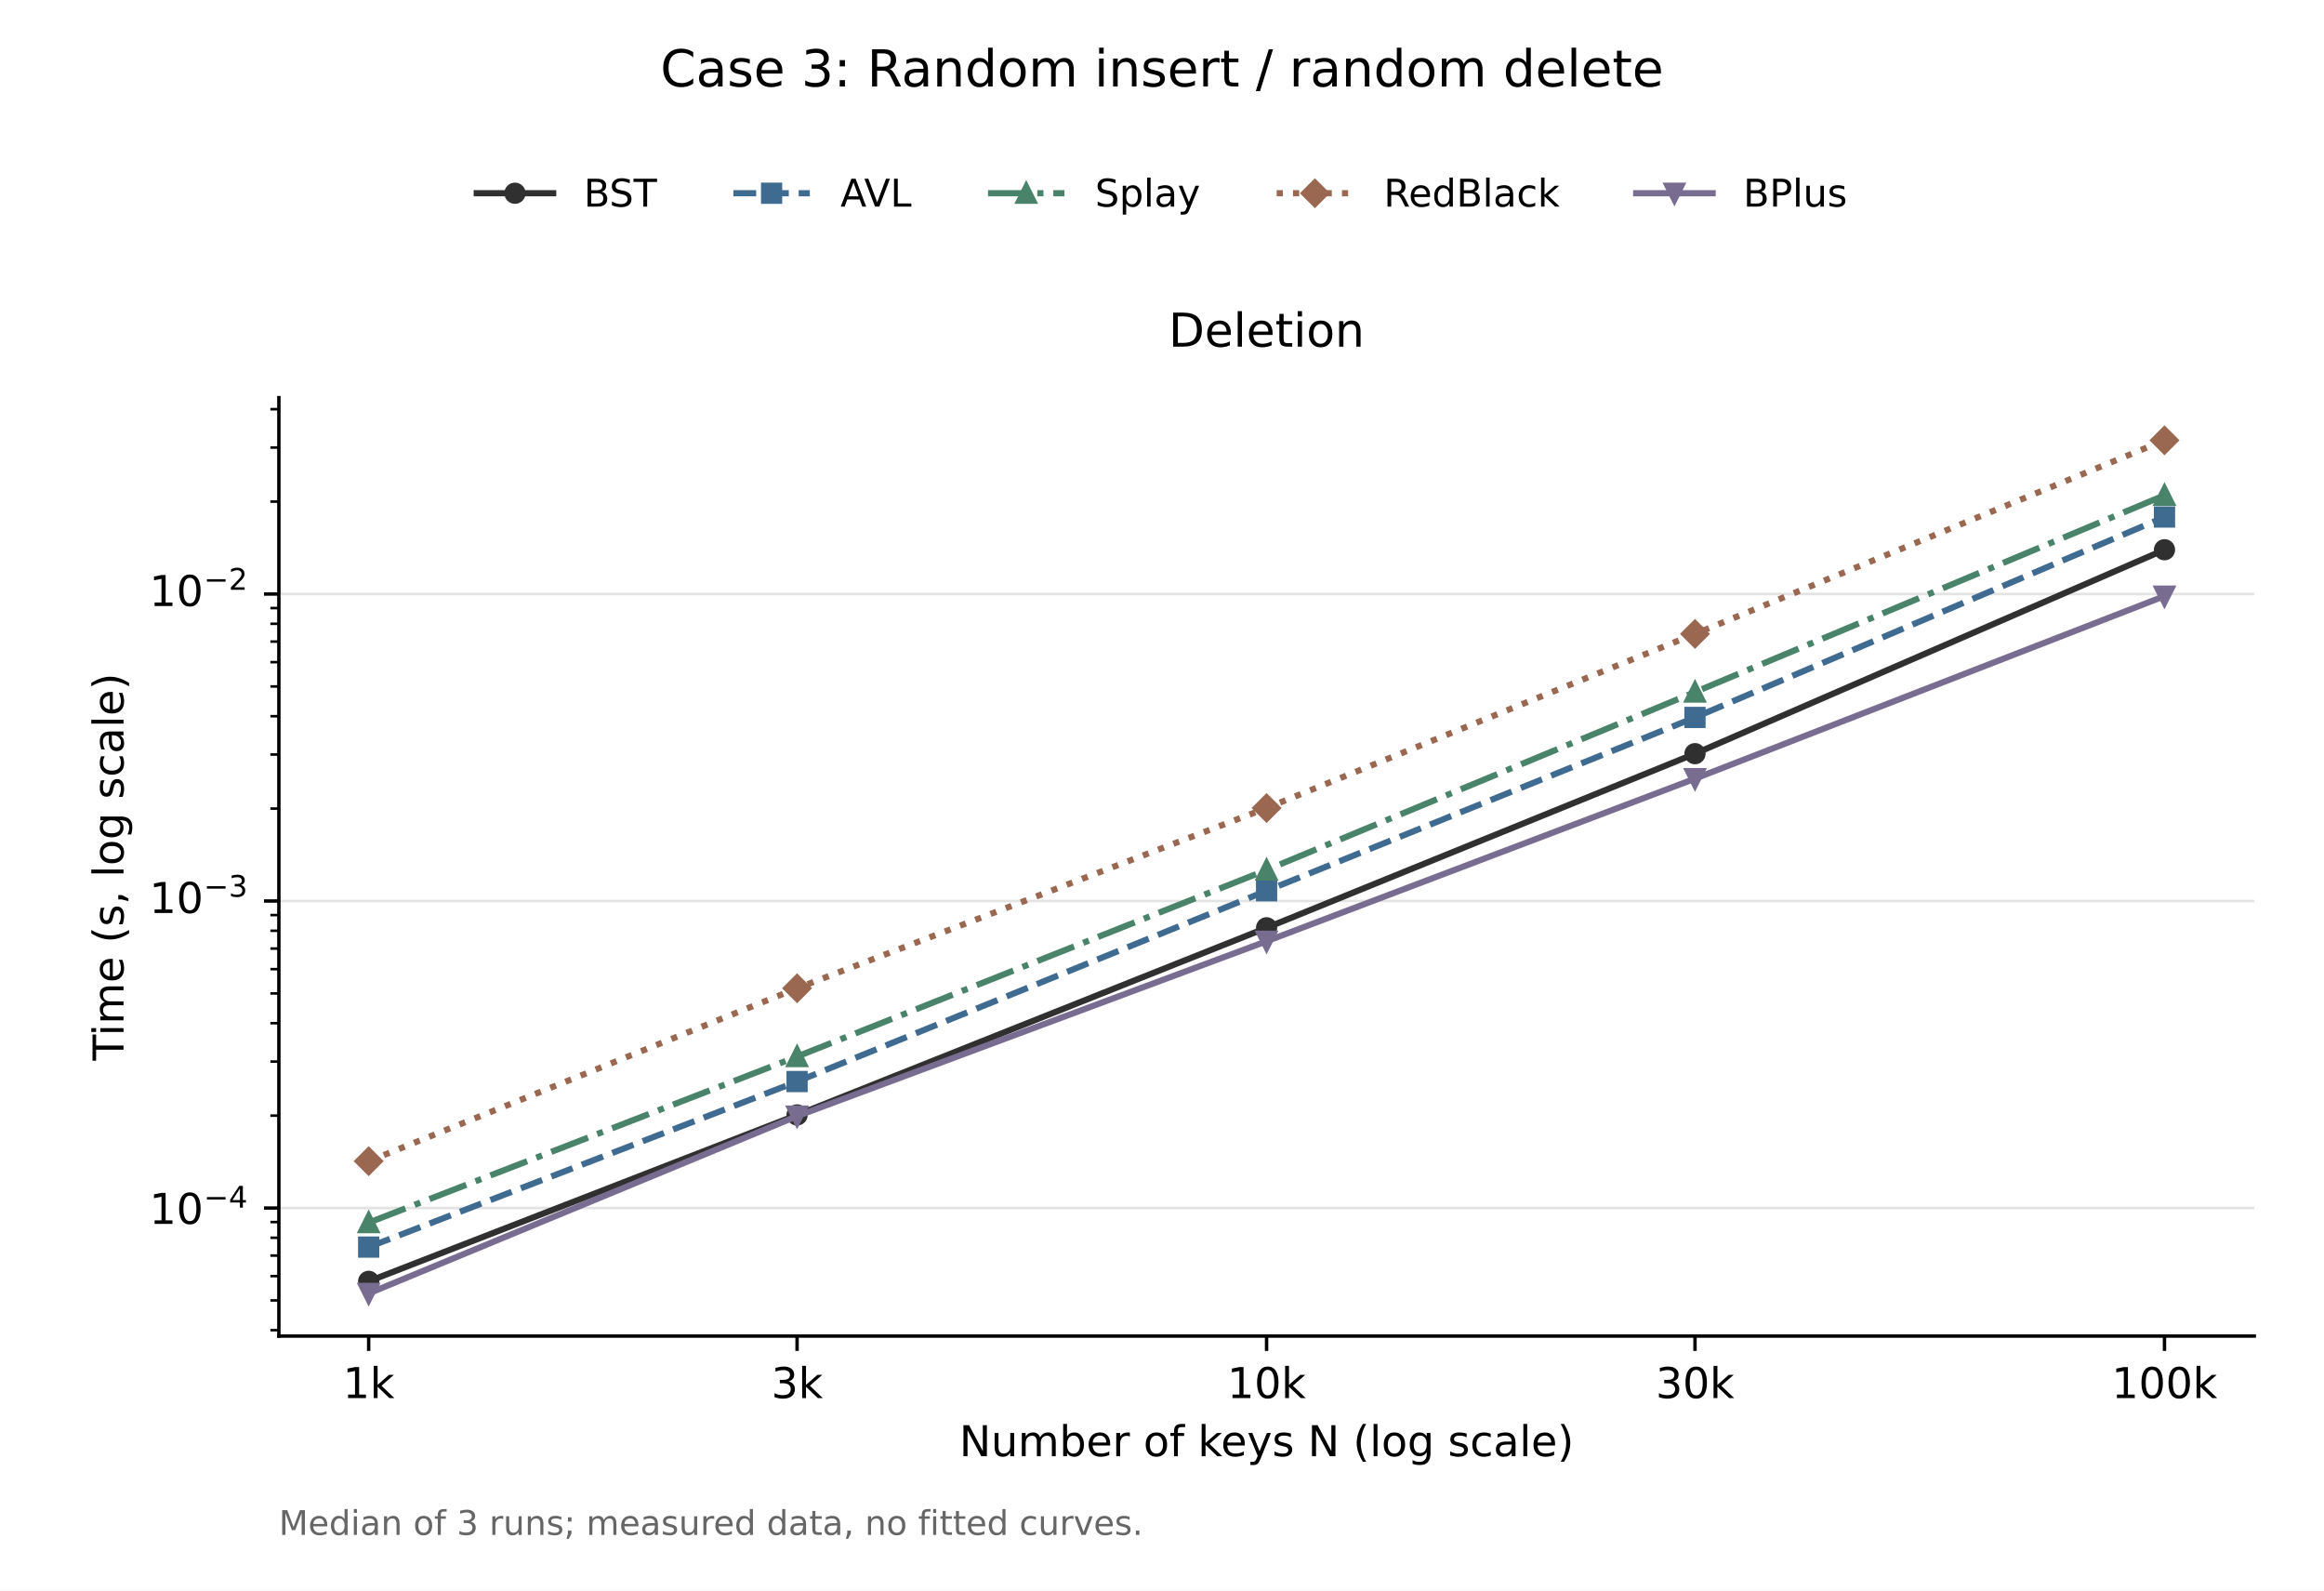
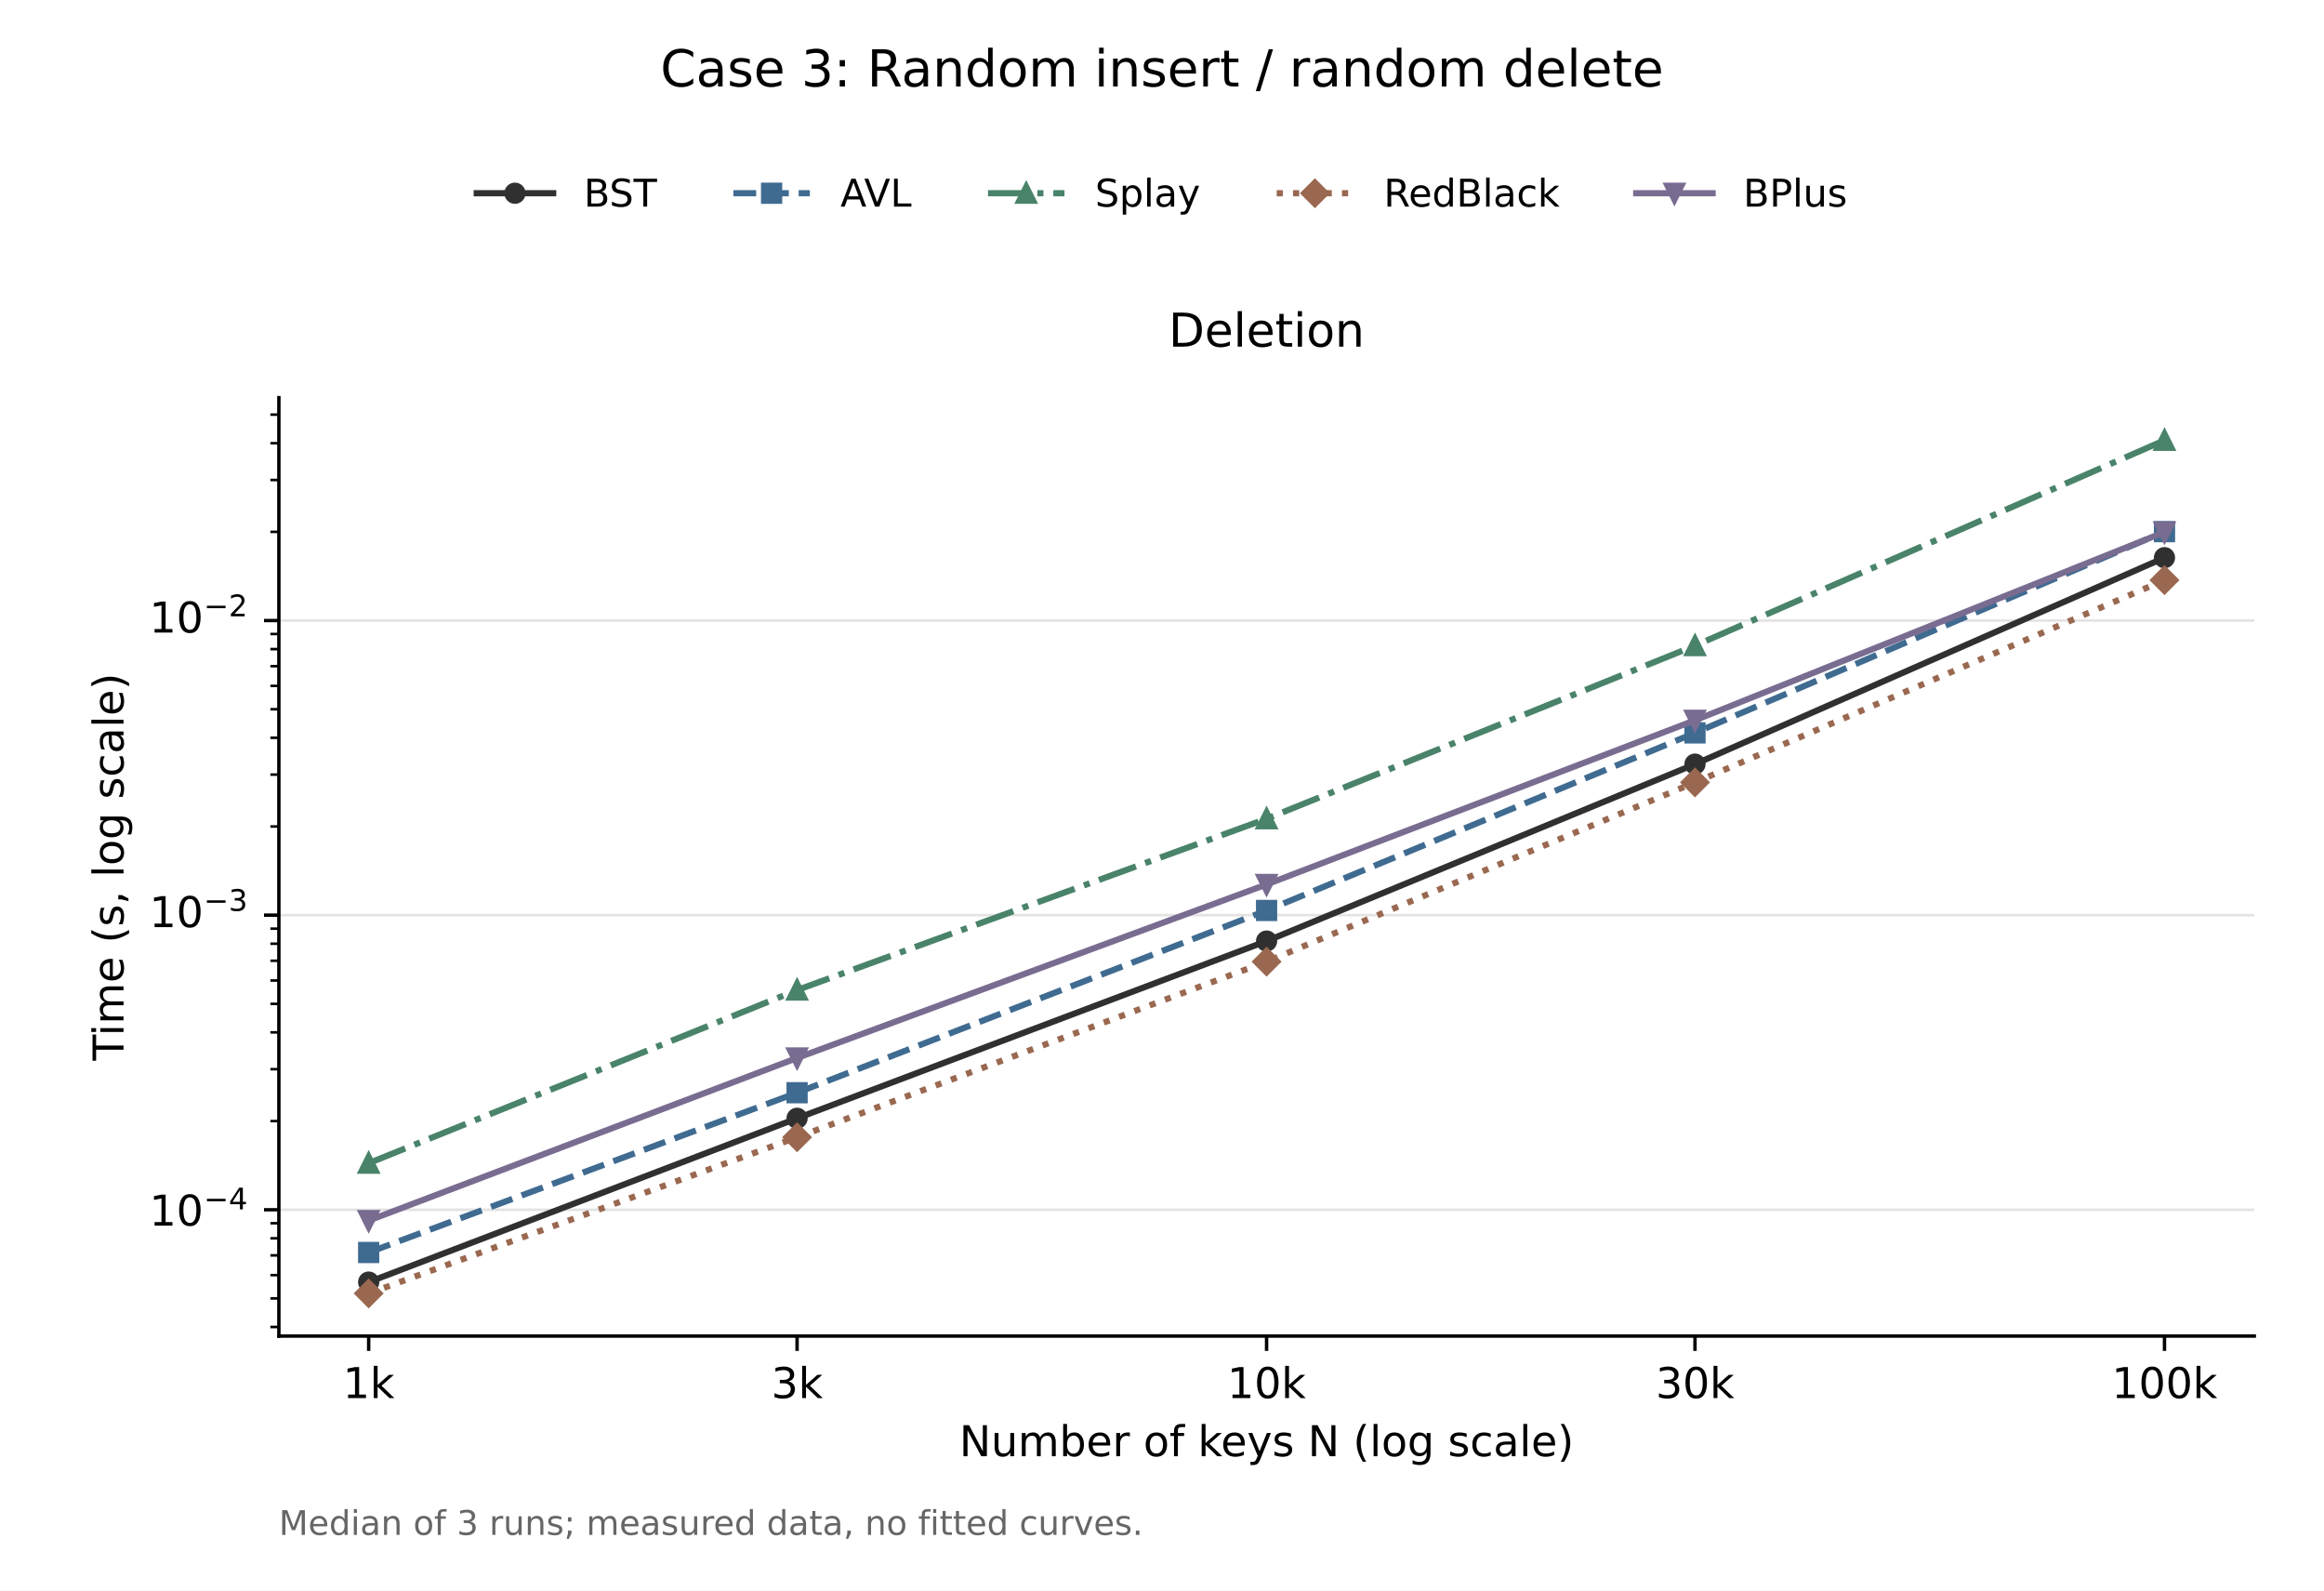
<svg xmlns="http://www.w3.org/2000/svg" xmlns:xlink="http://www.w3.org/1999/xlink" width="547.2pt" height="374.4pt" viewBox="0 0 547.2 374.4" version="1.1">
  <defs>
    <style type="text/css">*{stroke-linejoin: round; stroke-linecap: butt}</style>
  </defs>
  <g id="figure_1">
    <g id="patch_1">
-       <path d="M 0 374.4  L 547.2 374.4  L 547.2 0  L 0 0  z " style="fill: #ffffff" />
+       <path d="M 0 374.4 L 547.2 374.4 L 547.2 0 L 0 0 z " style="fill: #ffffff" />
    </g>
    <g id="axes_1">
      <g id="patch_2">
-         <path d="M 65.664 314.496  L 530.784 314.496  L 530.784 93.6  L 65.664 93.6  z " style="fill: #ffffff" />
+         <path d="M 65.664 314.496 L 530.784 314.496 L 530.784 93.6 L 65.664 93.6 z " style="fill: #ffffff" />
      </g>
      <g id="matplotlib.axis_1">
        <g id="xtick_1">
          <g id="line2d_1">
            <defs>
-               <path id="m15f11f5111" d="M 0 0  L 0 3.5  " style="stroke: #000000; stroke-width: 0.8" />
+               <path id="m11b9052c9e" d="M 0 0 L 0 3.5 " style="stroke: #000000; stroke-width: 0.8" />
            </defs>
            <g>
-               <use xlink:href="#m15f11f5111" x="86.806" y="314.496" style="stroke: #000000; stroke-width: 0.8" />
+               <use xlink:href="#m11b9052c9e" x="86.806" y="314.496" style="stroke: #000000; stroke-width: 0.8" />
            </g>
          </g>
          <g id="text_1">
            <text style="font-size: 10px; font-family: 'DejaVu Sans'; text-anchor: middle" x="86.806" y="329.094" transform="rotate(-0 86.80582 329.0944)">1k</text>
          </g>
        </g>
        <g id="xtick_2">
          <g id="line2d_2">
            <g>
-               <use xlink:href="#m15f11f5111" x="187.678" y="314.496" style="stroke: #000000; stroke-width: 0.8" />
+               <use xlink:href="#m11b9052c9e" x="187.678" y="314.496" style="stroke: #000000; stroke-width: 0.8" />
            </g>
          </g>
          <g id="text_2">
            <text style="font-size: 10px; font-family: 'DejaVu Sans'; text-anchor: middle" x="187.678" y="329.094" transform="rotate(-0 187.6779 329.0944)">3k</text>
          </g>
        </g>
        <g id="xtick_3">
          <g id="line2d_3">
            <g>
-               <use xlink:href="#m15f11f5111" x="298.224" y="314.496" style="stroke: #000000; stroke-width: 0.8" />
+               <use xlink:href="#m11b9052c9e" x="298.224" y="314.496" style="stroke: #000000; stroke-width: 0.8" />
            </g>
          </g>
          <g id="text_3">
            <text style="font-size: 10px; font-family: 'DejaVu Sans'; text-anchor: middle" x="298.224" y="329.094" transform="rotate(-0 298.224 329.0944)">10k</text>
          </g>
        </g>
        <g id="xtick_4">
          <g id="line2d_4">
            <g>
-               <use xlink:href="#m15f11f5111" x="399.096" y="314.496" style="stroke: #000000; stroke-width: 0.8" />
+               <use xlink:href="#m11b9052c9e" x="399.096" y="314.496" style="stroke: #000000; stroke-width: 0.8" />
            </g>
          </g>
          <g id="text_4">
            <text style="font-size: 10px; font-family: 'DejaVu Sans'; text-anchor: middle" x="399.096" y="329.094" transform="rotate(-0 399.0961 329.0944)">30k</text>
          </g>
        </g>
        <g id="xtick_5">
          <g id="line2d_5">
            <g>
-               <use xlink:href="#m15f11f5111" x="509.642" y="314.496" style="stroke: #000000; stroke-width: 0.8" />
+               <use xlink:href="#m11b9052c9e" x="509.642" y="314.496" style="stroke: #000000; stroke-width: 0.8" />
            </g>
          </g>
          <g id="text_5">
            <text style="font-size: 10px; font-family: 'DejaVu Sans'; text-anchor: middle" x="509.642" y="329.094" transform="rotate(-0 509.6422 329.0944)">100k</text>
          </g>
        </g>
        <g id="text_6">
          <text style="font-size: 10px; font-family: 'DejaVu Sans'; text-anchor: middle" x="298.224" y="342.773" transform="rotate(-0 298.224 342.7726)">Number of keys N (log scale)</text>
        </g>
      </g>
      <g id="matplotlib.axis_2">
        <g id="ytick_1">
          <g id="line2d_6">
-             <path d="M 65.664 284.353  L 530.784 284.353  " clip-path="url(#p1db3805677)" style="fill: none; stroke: #e3e3e3; stroke-width: 0.6; stroke-linecap: square" />
+             <path d="M 65.664 284.762 L 530.784 284.762 " clip-path="url(#p048b9903aa)" style="fill: none; stroke: #e3e3e3; stroke-width: 0.6; stroke-linecap: square" />
          </g>
          <g id="line2d_7">
            <defs>
-               <path id="md9e3aaf15c" d="M 0 0  L -3.5 0  " style="stroke: #000000; stroke-width: 0.8" />
+               <path id="mf81874a7fb" d="M 0 0 L -3.5 0 " style="stroke: #000000; stroke-width: 0.8" />
            </defs>
            <g>
-               <use xlink:href="#md9e3aaf15c" x="65.664" y="284.353" style="stroke: #000000; stroke-width: 0.8" />
+               <use xlink:href="#mf81874a7fb" x="65.664" y="284.762" style="stroke: #000000; stroke-width: 0.8" />
            </g>
          </g>
          <g id="text_7">
-             <g transform="translate(35.164 288.1519)">
+             <g transform="translate(35.164 288.5608)">
              <text>
                <tspan x="0" y="-0.064" style="font-size: 10px; font-family: 'DejaVu Sans'">1</tspan>
                <tspan x="6.362" y="-0.064" style="font-size: 10px; font-family: 'DejaVu Sans'">0</tspan>
                <tspan x="12.82" y="-3.892" style="font-size: 7px; font-family: 'DejaVu Sans'">−</tspan>
                <tspan x="18.686" y="-3.892" style="font-size: 7px; font-family: 'DejaVu Sans'">4</tspan>
              </text>
            </g>
          </g>
        </g>
        <g id="ytick_2">
          <g id="line2d_8">
-             <path d="M 65.664 212.09  L 530.784 212.09  " clip-path="url(#p1db3805677)" style="fill: none; stroke: #e3e3e3; stroke-width: 0.6; stroke-linecap: square" />
+             <path d="M 65.664 215.417 L 530.784 215.417 " clip-path="url(#p048b9903aa)" style="fill: none; stroke: #e3e3e3; stroke-width: 0.6; stroke-linecap: square" />
          </g>
          <g id="line2d_9">
            <g>
-               <use xlink:href="#md9e3aaf15c" x="65.664" y="212.09" style="stroke: #000000; stroke-width: 0.8" />
+               <use xlink:href="#mf81874a7fb" x="65.664" y="215.417" style="stroke: #000000; stroke-width: 0.8" />
            </g>
          </g>
          <g id="text_8">
-             <g transform="translate(35.164 215.8895)">
+             <g transform="translate(35.164 219.2162)">
              <text>
                <tspan x="0" y="-0.977" style="font-size: 10px; font-family: 'DejaVu Sans'">1</tspan>
                <tspan x="6.362" y="-0.977" style="font-size: 10px; font-family: 'DejaVu Sans'">0</tspan>
                <tspan x="12.82" y="-4.805" style="font-size: 7px; font-family: 'DejaVu Sans'">−</tspan>
                <tspan x="18.686" y="-4.805" style="font-size: 7px; font-family: 'DejaVu Sans'">3</tspan>
              </text>
            </g>
          </g>
        </g>
        <g id="ytick_3">
          <g id="line2d_10">
-             <path d="M 65.664 139.828  L 530.784 139.828  " clip-path="url(#p1db3805677)" style="fill: none; stroke: #e3e3e3; stroke-width: 0.6; stroke-linecap: square" />
+             <path d="M 65.664 146.072 L 530.784 146.072 " clip-path="url(#p048b9903aa)" style="fill: none; stroke: #e3e3e3; stroke-width: 0.6; stroke-linecap: square" />
          </g>
          <g id="line2d_11">
            <g>
-               <use xlink:href="#md9e3aaf15c" x="65.664" y="139.828" style="stroke: #000000; stroke-width: 0.8" />
+               <use xlink:href="#mf81874a7fb" x="65.664" y="146.072" style="stroke: #000000; stroke-width: 0.8" />
            </g>
          </g>
          <g id="text_9">
-             <g transform="translate(35.164 143.6271)">
+             <g transform="translate(35.164 149.8715)">
              <text>
                <tspan x="0" y="-0.977" style="font-size: 10px; font-family: 'DejaVu Sans'">1</tspan>
                <tspan x="6.362" y="-0.977" style="font-size: 10px; font-family: 'DejaVu Sans'">0</tspan>
                <tspan x="12.82" y="-4.805" style="font-size: 7px; font-family: 'DejaVu Sans'">−</tspan>
                <tspan x="18.686" y="-4.805" style="font-size: 7px; font-family: 'DejaVu Sans'">2</tspan>
              </text>
            </g>
          </g>
        </g>
        <g id="ytick_4">
          <g id="line2d_12">
            <defs>
-               <path id="m5a0085d61e" d="M 0 0  L -2 0  " style="stroke: #000000; stroke-width: 0.6" />
+               <path id="m46cd1291a2" d="M 0 0 L -2 0 " style="stroke: #000000; stroke-width: 0.6" />
            </defs>
            <g>
-               <use xlink:href="#m5a0085d61e" x="65.664" y="313.109" style="stroke: #000000; stroke-width: 0.6" />
+               <use xlink:href="#m46cd1291a2" x="65.664" y="312.357" style="stroke: #000000; stroke-width: 0.6" />
            </g>
          </g>
        </g>
        <g id="ytick_5">
          <g id="line2d_13">
            <g>
-               <use xlink:href="#m5a0085d61e" x="65.664" y="306.106" style="stroke: #000000; stroke-width: 0.6" />
+               <use xlink:href="#m46cd1291a2" x="65.664" y="305.636" style="stroke: #000000; stroke-width: 0.6" />
            </g>
          </g>
        </g>
        <g id="ytick_6">
          <g id="line2d_14">
            <g>
-               <use xlink:href="#m5a0085d61e" x="65.664" y="300.384" style="stroke: #000000; stroke-width: 0.6" />
+               <use xlink:href="#m46cd1291a2" x="65.664" y="300.146" style="stroke: #000000; stroke-width: 0.6" />
            </g>
          </g>
        </g>
        <g id="ytick_7">
          <g id="line2d_15">
            <g>
-               <use xlink:href="#m5a0085d61e" x="65.664" y="295.546" style="stroke: #000000; stroke-width: 0.6" />
+               <use xlink:href="#m46cd1291a2" x="65.664" y="295.503" style="stroke: #000000; stroke-width: 0.6" />
            </g>
          </g>
        </g>
        <g id="ytick_8">
          <g id="line2d_16">
            <g>
-               <use xlink:href="#m5a0085d61e" x="65.664" y="291.356" style="stroke: #000000; stroke-width: 0.6" />
+               <use xlink:href="#m46cd1291a2" x="65.664" y="291.482" style="stroke: #000000; stroke-width: 0.6" />
            </g>
          </g>
        </g>
        <g id="ytick_9">
          <g id="line2d_17">
            <g>
-               <use xlink:href="#m5a0085d61e" x="65.664" y="287.659" style="stroke: #000000; stroke-width: 0.6" />
+               <use xlink:href="#m46cd1291a2" x="65.664" y="287.935" style="stroke: #000000; stroke-width: 0.6" />
            </g>
          </g>
        </g>
        <g id="ytick_10">
          <g id="line2d_18">
            <g>
-               <use xlink:href="#m5a0085d61e" x="65.664" y="262.599" style="stroke: #000000; stroke-width: 0.6" />
+               <use xlink:href="#m46cd1291a2" x="65.664" y="263.887" style="stroke: #000000; stroke-width: 0.6" />
            </g>
          </g>
        </g>
        <g id="ytick_11">
          <g id="line2d_19">
            <g>
-               <use xlink:href="#m5a0085d61e" x="65.664" y="249.875" style="stroke: #000000; stroke-width: 0.6" />
+               <use xlink:href="#m46cd1291a2" x="65.664" y="251.676" style="stroke: #000000; stroke-width: 0.6" />
            </g>
          </g>
        </g>
        <g id="ytick_12">
          <g id="line2d_20">
            <g>
-               <use xlink:href="#m5a0085d61e" x="65.664" y="240.846" style="stroke: #000000; stroke-width: 0.6" />
+               <use xlink:href="#m46cd1291a2" x="65.664" y="243.012" style="stroke: #000000; stroke-width: 0.6" />
            </g>
          </g>
        </g>
        <g id="ytick_13">
          <g id="line2d_21">
            <g>
-               <use xlink:href="#m5a0085d61e" x="65.664" y="233.843" style="stroke: #000000; stroke-width: 0.6" />
+               <use xlink:href="#m46cd1291a2" x="65.664" y="236.292" style="stroke: #000000; stroke-width: 0.6" />
            </g>
          </g>
        </g>
        <g id="ytick_14">
          <g id="line2d_22">
            <g>
-               <use xlink:href="#m5a0085d61e" x="65.664" y="228.122" style="stroke: #000000; stroke-width: 0.6" />
+               <use xlink:href="#m46cd1291a2" x="65.664" y="230.801" style="stroke: #000000; stroke-width: 0.6" />
            </g>
          </g>
        </g>
        <g id="ytick_15">
          <g id="line2d_23">
            <g>
-               <use xlink:href="#m5a0085d61e" x="65.664" y="223.284" style="stroke: #000000; stroke-width: 0.6" />
+               <use xlink:href="#m46cd1291a2" x="65.664" y="226.159" style="stroke: #000000; stroke-width: 0.6" />
            </g>
          </g>
        </g>
        <g id="ytick_16">
          <g id="line2d_24">
            <g>
-               <use xlink:href="#m5a0085d61e" x="65.664" y="219.093" style="stroke: #000000; stroke-width: 0.6" />
+               <use xlink:href="#m46cd1291a2" x="65.664" y="222.137" style="stroke: #000000; stroke-width: 0.6" />
            </g>
          </g>
        </g>
        <g id="ytick_17">
          <g id="line2d_25">
            <g>
-               <use xlink:href="#m5a0085d61e" x="65.664" y="215.397" style="stroke: #000000; stroke-width: 0.6" />
+               <use xlink:href="#m46cd1291a2" x="65.664" y="218.59" style="stroke: #000000; stroke-width: 0.6" />
            </g>
          </g>
        </g>
        <g id="ytick_18">
          <g id="line2d_26">
            <g>
-               <use xlink:href="#m5a0085d61e" x="65.664" y="190.337" style="stroke: #000000; stroke-width: 0.6" />
+               <use xlink:href="#m46cd1291a2" x="65.664" y="194.542" style="stroke: #000000; stroke-width: 0.6" />
            </g>
          </g>
        </g>
        <g id="ytick_19">
          <g id="line2d_27">
            <g>
-               <use xlink:href="#m5a0085d61e" x="65.664" y="177.612" style="stroke: #000000; stroke-width: 0.6" />
+               <use xlink:href="#m46cd1291a2" x="65.664" y="182.331" style="stroke: #000000; stroke-width: 0.6" />
            </g>
          </g>
        </g>
        <g id="ytick_20">
          <g id="line2d_28">
            <g>
-               <use xlink:href="#m5a0085d61e" x="65.664" y="168.584" style="stroke: #000000; stroke-width: 0.6" />
+               <use xlink:href="#m46cd1291a2" x="65.664" y="173.667" style="stroke: #000000; stroke-width: 0.6" />
            </g>
          </g>
        </g>
        <g id="ytick_21">
          <g id="line2d_29">
            <g>
-               <use xlink:href="#m5a0085d61e" x="65.664" y="161.581" style="stroke: #000000; stroke-width: 0.6" />
+               <use xlink:href="#m46cd1291a2" x="65.664" y="166.947" style="stroke: #000000; stroke-width: 0.6" />
            </g>
          </g>
        </g>
        <g id="ytick_22">
          <g id="line2d_30">
            <g>
-               <use xlink:href="#m5a0085d61e" x="65.664" y="155.859" style="stroke: #000000; stroke-width: 0.6" />
+               <use xlink:href="#m46cd1291a2" x="65.664" y="161.456" style="stroke: #000000; stroke-width: 0.6" />
            </g>
          </g>
        </g>
        <g id="ytick_23">
          <g id="line2d_31">
            <g>
-               <use xlink:href="#m5a0085d61e" x="65.664" y="151.021" style="stroke: #000000; stroke-width: 0.6" />
+               <use xlink:href="#m46cd1291a2" x="65.664" y="156.814" style="stroke: #000000; stroke-width: 0.6" />
            </g>
          </g>
        </g>
        <g id="ytick_24">
          <g id="line2d_32">
            <g>
-               <use xlink:href="#m5a0085d61e" x="65.664" y="146.831" style="stroke: #000000; stroke-width: 0.6" />
+               <use xlink:href="#m46cd1291a2" x="65.664" y="152.792" style="stroke: #000000; stroke-width: 0.6" />
            </g>
          </g>
        </g>
        <g id="ytick_25">
          <g id="line2d_33">
            <g>
-               <use xlink:href="#m5a0085d61e" x="65.664" y="143.134" style="stroke: #000000; stroke-width: 0.6" />
+               <use xlink:href="#m46cd1291a2" x="65.664" y="149.245" style="stroke: #000000; stroke-width: 0.6" />
            </g>
          </g>
        </g>
        <g id="ytick_26">
          <g id="line2d_34">
            <g>
-               <use xlink:href="#m5a0085d61e" x="65.664" y="118.075" style="stroke: #000000; stroke-width: 0.6" />
+               <use xlink:href="#m46cd1291a2" x="65.664" y="125.197" style="stroke: #000000; stroke-width: 0.6" />
            </g>
          </g>
        </g>
        <g id="ytick_27">
          <g id="line2d_35">
            <g>
-               <use xlink:href="#m5a0085d61e" x="65.664" y="105.35" style="stroke: #000000; stroke-width: 0.6" />
+               <use xlink:href="#m46cd1291a2" x="65.664" y="112.986" style="stroke: #000000; stroke-width: 0.6" />
            </g>
          </g>
        </g>
        <g id="ytick_28">
          <g id="line2d_36">
            <g>
-               <use xlink:href="#m5a0085d61e" x="65.664" y="96.322" style="stroke: #000000; stroke-width: 0.6" />
+               <use xlink:href="#m46cd1291a2" x="65.664" y="104.323" style="stroke: #000000; stroke-width: 0.6" />
+             </g>
+           </g>
+         </g>
+         <g id="ytick_29">
+           <g id="line2d_37">
+             <g>
+               <use xlink:href="#m46cd1291a2" x="65.664" y="97.602" style="stroke: #000000; stroke-width: 0.6" />
            </g>
          </g>
        </g>
        <g id="text_10">
          <text style="font-size: 10px; font-family: 'DejaVu Sans'; text-anchor: middle" x="29.084" y="204.048" transform="rotate(-90 29.08431 204.048)">Time (s, log scale)</text>
        </g>
      </g>
-       <g id="line2d_37">
-         <path d="M 86.806 301.611  L 187.678 262.443  L 298.224 218.391  L 399.096 177.403  L 509.642 129.402  " clip-path="url(#p1db3805677)" style="fill: none; stroke: #303030; stroke-width: 1.45; stroke-linecap: square" />
+       <g id="line2d_38">
+         <path d="M 86.806 301.796 L 187.678 263.231 L 298.224 221.515 L 399.096 179.868 L 509.642 131.271 " clip-path="url(#p048b9903aa)" style="fill: none; stroke: #303030; stroke-width: 1.45; stroke-linecap: square" />
        <defs>
-           <path id="me9e66c2011" d="M 0 2  C 0.53 2 1.039 1.789 1.414 1.414  C 1.789 1.039 2 0.53 2 0  C 2 -0.53 1.789 -1.039 1.414 -1.414  C 1.039 -1.789 0.53 -2 0 -2  C -0.53 -2 -1.039 -1.789 -1.414 -1.414  C -1.789 -1.039 -2 -0.53 -2 0  C -2 0.53 -1.789 1.039 -1.414 1.414  C -1.039 1.789 -0.53 2 0 2  z " style="stroke: #303030" />
+           <path id="md532c17a4b" d="M 0 2 C 0.53 2 1.039 1.789 1.414 1.414 C 1.789 1.039 2 0.53 2 0 C 2 -0.53 1.789 -1.039 1.414 -1.414 C 1.039 -1.789 0.53 -2 0 -2 C -0.53 -2 -1.039 -1.789 -1.414 -1.414 C -1.789 -1.039 -2 -0.53 -2 0 C -2 0.53 -1.789 1.039 -1.414 1.414 C -1.039 1.789 -0.53 2 0 2 z " style="stroke: #303030" />
        </defs>
-         <g clip-path="url(#p1db3805677)">
-           <use xlink:href="#me9e66c2011" x="86.806" y="301.611" style="fill: #303030; stroke: #303030" />
-           <use xlink:href="#me9e66c2011" x="187.678" y="262.443" style="fill: #303030; stroke: #303030" />
-           <use xlink:href="#me9e66c2011" x="298.224" y="218.391" style="fill: #303030; stroke: #303030" />
-           <use xlink:href="#me9e66c2011" x="399.096" y="177.403" style="fill: #303030; stroke: #303030" />
-           <use xlink:href="#me9e66c2011" x="509.642" y="129.402" style="fill: #303030; stroke: #303030" />
-         </g>
-       </g>
-       <g id="line2d_38">
-         <path d="M 86.806 293.549  L 187.678 254.584  L 298.224 209.675  L 399.096 168.875  L 509.642 121.701  " clip-path="url(#p1db3805677)" style="fill: none; stroke-dasharray: 5.365,2.32; stroke-dashoffset: 0; stroke: #406b91; stroke-width: 1.45" />
+         <g clip-path="url(#p048b9903aa)">
+           <use xlink:href="#md532c17a4b" x="86.806" y="301.796" style="fill: #303030; stroke: #303030" />
+           <use xlink:href="#md532c17a4b" x="187.678" y="263.231" style="fill: #303030; stroke: #303030" />
+           <use xlink:href="#md532c17a4b" x="298.224" y="221.515" style="fill: #303030; stroke: #303030" />
+           <use xlink:href="#md532c17a4b" x="399.096" y="179.868" style="fill: #303030; stroke: #303030" />
+           <use xlink:href="#md532c17a4b" x="509.642" y="131.271" style="fill: #303030; stroke: #303030" />
+         </g>
+       </g>
+       <g id="line2d_39">
+         <path d="M 86.806 294.823 L 187.678 257.215 L 298.224 214.314 L 399.096 172.512 L 509.642 125.143 " clip-path="url(#p048b9903aa)" style="fill: none; stroke-dasharray: 5.365,2.32; stroke-dashoffset: 0; stroke: #406b91; stroke-width: 1.45" />
        <defs>
-           <path id="mc58029f83b" d="M -2 2  L 2 2  L 2 -2  L -2 -2  z " style="stroke: #406b91; stroke-linejoin: miter" />
+           <path id="m089918fb36" d="M -2 2 L 2 2 L 2 -2 L -2 -2 z " style="stroke: #406b91; stroke-linejoin: miter" />
        </defs>
-         <g clip-path="url(#p1db3805677)">
-           <use xlink:href="#mc58029f83b" x="86.806" y="293.549" style="fill: #406b91; stroke: #406b91; stroke-linejoin: miter" />
-           <use xlink:href="#mc58029f83b" x="187.678" y="254.584" style="fill: #406b91; stroke: #406b91; stroke-linejoin: miter" />
-           <use xlink:href="#mc58029f83b" x="298.224" y="209.675" style="fill: #406b91; stroke: #406b91; stroke-linejoin: miter" />
-           <use xlink:href="#mc58029f83b" x="399.096" y="168.875" style="fill: #406b91; stroke: #406b91; stroke-linejoin: miter" />
-           <use xlink:href="#mc58029f83b" x="509.642" y="121.701" style="fill: #406b91; stroke: #406b91; stroke-linejoin: miter" />
-         </g>
-       </g>
-       <g id="line2d_39">
-         <path d="M 86.806 287.799  L 187.678 248.704  L 298.224 204.773  L 399.096 162.906  L 509.642 116.583  " clip-path="url(#p1db3805677)" style="fill: none; stroke-dasharray: 9.28,2.32,1.45,2.32; stroke-dashoffset: 0; stroke: #49836a; stroke-width: 1.45" />
+         <g clip-path="url(#p048b9903aa)">
+           <use xlink:href="#m089918fb36" x="86.806" y="294.823" style="fill: #406b91; stroke: #406b91; stroke-linejoin: miter" />
+           <use xlink:href="#m089918fb36" x="187.678" y="257.215" style="fill: #406b91; stroke: #406b91; stroke-linejoin: miter" />
+           <use xlink:href="#m089918fb36" x="298.224" y="214.314" style="fill: #406b91; stroke: #406b91; stroke-linejoin: miter" />
+           <use xlink:href="#m089918fb36" x="399.096" y="172.512" style="fill: #406b91; stroke: #406b91; stroke-linejoin: miter" />
+           <use xlink:href="#m089918fb36" x="509.642" y="125.143" style="fill: #406b91; stroke: #406b91; stroke-linejoin: miter" />
+         </g>
+       </g>
+       <g id="line2d_40">
+         <path d="M 86.806 273.801 L 187.678 233.051 L 298.224 192.728 L 399.096 151.976 L 509.642 103.641 " clip-path="url(#p048b9903aa)" style="fill: none; stroke-dasharray: 9.28,2.32,1.45,2.32; stroke-dashoffset: 0; stroke: #49836a; stroke-width: 1.45" />
        <defs>
-           <path id="m7fc935c5f7" d="M 0 -2  L -2 2  L 2 2  z " style="stroke: #49836a; stroke-linejoin: miter" />
+           <path id="m35203d9f4c" d="M 0 -2 L -2 2 L 2 2 z " style="stroke: #49836a; stroke-linejoin: miter" />
        </defs>
-         <g clip-path="url(#p1db3805677)">
-           <use xlink:href="#m7fc935c5f7" x="86.806" y="287.799" style="fill: #49836a; stroke: #49836a; stroke-linejoin: miter" />
-           <use xlink:href="#m7fc935c5f7" x="187.678" y="248.704" style="fill: #49836a; stroke: #49836a; stroke-linejoin: miter" />
-           <use xlink:href="#m7fc935c5f7" x="298.224" y="204.773" style="fill: #49836a; stroke: #49836a; stroke-linejoin: miter" />
-           <use xlink:href="#m7fc935c5f7" x="399.096" y="162.906" style="fill: #49836a; stroke: #49836a; stroke-linejoin: miter" />
-           <use xlink:href="#m7fc935c5f7" x="509.642" y="116.583" style="fill: #49836a; stroke: #49836a; stroke-linejoin: miter" />
-         </g>
-       </g>
-       <g id="line2d_40">
-         <path d="M 86.806 273.326  L 187.678 232.625  L 298.224 190.201  L 399.096 149.216  L 509.642 103.641  " clip-path="url(#p1db3805677)" style="fill: none; stroke-dasharray: 1.45,2.393; stroke-dashoffset: 0; stroke: #9a6850; stroke-width: 1.45" />
+         <g clip-path="url(#p048b9903aa)">
+           <use xlink:href="#m35203d9f4c" x="86.806" y="273.801" style="fill: #49836a; stroke: #49836a; stroke-linejoin: miter" />
+           <use xlink:href="#m35203d9f4c" x="187.678" y="233.051" style="fill: #49836a; stroke: #49836a; stroke-linejoin: miter" />
+           <use xlink:href="#m35203d9f4c" x="298.224" y="192.728" style="fill: #49836a; stroke: #49836a; stroke-linejoin: miter" />
+           <use xlink:href="#m35203d9f4c" x="399.096" y="151.976" style="fill: #49836a; stroke: #49836a; stroke-linejoin: miter" />
+           <use xlink:href="#m35203d9f4c" x="509.642" y="103.641" style="fill: #49836a; stroke: #49836a; stroke-linejoin: miter" />
+         </g>
+       </g>
+       <g id="line2d_41">
+         <path d="M 86.806 304.455 L 187.678 267.702 L 298.224 226.366 L 399.096 184.17 L 509.642 136.558 " clip-path="url(#p048b9903aa)" style="fill: none; stroke-dasharray: 1.45,2.393; stroke-dashoffset: 0; stroke: #9a6850; stroke-width: 1.45" />
        <defs>
-           <path id="md8c24b6ac1" d="M 0 2.828  L 2.828 0  L 0 -2.828  L -2.828 0  z " style="stroke: #9a6850; stroke-linejoin: miter" />
+           <path id="m5ee37cfdb4" d="M 0 2.828 L 2.828 0 L 0 -2.828 L -2.828 0 z " style="stroke: #9a6850; stroke-linejoin: miter" />
        </defs>
-         <g clip-path="url(#p1db3805677)">
-           <use xlink:href="#md8c24b6ac1" x="86.806" y="273.326" style="fill: #9a6850; stroke: #9a6850; stroke-linejoin: miter" />
-           <use xlink:href="#md8c24b6ac1" x="187.678" y="232.625" style="fill: #9a6850; stroke: #9a6850; stroke-linejoin: miter" />
-           <use xlink:href="#md8c24b6ac1" x="298.224" y="190.201" style="fill: #9a6850; stroke: #9a6850; stroke-linejoin: miter" />
-           <use xlink:href="#md8c24b6ac1" x="399.096" y="149.216" style="fill: #9a6850; stroke: #9a6850; stroke-linejoin: miter" />
-           <use xlink:href="#md8c24b6ac1" x="509.642" y="103.641" style="fill: #9a6850; stroke: #9a6850; stroke-linejoin: miter" />
-         </g>
-       </g>
-       <g id="line2d_41">
-         <path d="M 86.806 304.455  L 187.678 262.725  L 298.224 221.557  L 399.096 183.284  L 509.642 140.319  " clip-path="url(#p1db3805677)" style="fill: none; stroke: #796c91; stroke-width: 1.45; stroke-linecap: square" />
+         <g clip-path="url(#p048b9903aa)">
+           <use xlink:href="#m5ee37cfdb4" x="86.806" y="304.455" style="fill: #9a6850; stroke: #9a6850; stroke-linejoin: miter" />
+           <use xlink:href="#m5ee37cfdb4" x="187.678" y="267.702" style="fill: #9a6850; stroke: #9a6850; stroke-linejoin: miter" />
+           <use xlink:href="#m5ee37cfdb4" x="298.224" y="226.366" style="fill: #9a6850; stroke: #9a6850; stroke-linejoin: miter" />
+           <use xlink:href="#m5ee37cfdb4" x="399.096" y="184.17" style="fill: #9a6850; stroke: #9a6850; stroke-linejoin: miter" />
+           <use xlink:href="#m5ee37cfdb4" x="509.642" y="136.558" style="fill: #9a6850; stroke: #9a6850; stroke-linejoin: miter" />
+         </g>
+       </g>
+       <g id="line2d_42">
+         <path d="M 86.806 287.305 L 187.678 249.034 L 298.224 208.183 L 399.096 169.543 L 509.642 125.241 " clip-path="url(#p048b9903aa)" style="fill: none; stroke: #796c91; stroke-width: 1.45; stroke-linecap: square" />
        <defs>
-           <path id="m0ca1d7e042" d="M -0 2  L 2 -2  L -2 -2  z " style="stroke: #796c91; stroke-linejoin: miter" />
+           <path id="m9e226f929d" d="M -0 2 L 2 -2 L -2 -2 z " style="stroke: #796c91; stroke-linejoin: miter" />
        </defs>
-         <g clip-path="url(#p1db3805677)">
-           <use xlink:href="#m0ca1d7e042" x="86.806" y="304.455" style="fill: #796c91; stroke: #796c91; stroke-linejoin: miter" />
-           <use xlink:href="#m0ca1d7e042" x="187.678" y="262.725" style="fill: #796c91; stroke: #796c91; stroke-linejoin: miter" />
-           <use xlink:href="#m0ca1d7e042" x="298.224" y="221.557" style="fill: #796c91; stroke: #796c91; stroke-linejoin: miter" />
-           <use xlink:href="#m0ca1d7e042" x="399.096" y="183.284" style="fill: #796c91; stroke: #796c91; stroke-linejoin: miter" />
-           <use xlink:href="#m0ca1d7e042" x="509.642" y="140.319" style="fill: #796c91; stroke: #796c91; stroke-linejoin: miter" />
+         <g clip-path="url(#p048b9903aa)">
+           <use xlink:href="#m9e226f929d" x="86.806" y="287.305" style="fill: #796c91; stroke: #796c91; stroke-linejoin: miter" />
+           <use xlink:href="#m9e226f929d" x="187.678" y="249.034" style="fill: #796c91; stroke: #796c91; stroke-linejoin: miter" />
+           <use xlink:href="#m9e226f929d" x="298.224" y="208.183" style="fill: #796c91; stroke: #796c91; stroke-linejoin: miter" />
+           <use xlink:href="#m9e226f929d" x="399.096" y="169.543" style="fill: #796c91; stroke: #796c91; stroke-linejoin: miter" />
+           <use xlink:href="#m9e226f929d" x="509.642" y="125.241" style="fill: #796c91; stroke: #796c91; stroke-linejoin: miter" />
        </g>
      </g>
      <g id="patch_3">
-         <path d="M 65.664 314.496  L 65.664 93.6  " style="fill: none; stroke: #000000; stroke-width: 0.8; stroke-linejoin: miter; stroke-linecap: square" />
+         <path d="M 65.664 314.496 L 65.664 93.6 " style="fill: none; stroke: #000000; stroke-width: 0.8; stroke-linejoin: miter; stroke-linecap: square" />
      </g>
      <g id="patch_4">
-         <path d="M 65.664 314.496  L 530.784 314.496  " style="fill: none; stroke: #000000; stroke-width: 0.8; stroke-linejoin: miter; stroke-linecap: square" />
+         <path d="M 65.664 314.496 L 530.784 314.496 " style="fill: none; stroke: #000000; stroke-width: 0.8; stroke-linejoin: miter; stroke-linecap: square" />
      </g>
      <g id="text_11">
        <text style="font-size: 11px; font-family: 'DejaVu Sans'; text-anchor: middle" x="298.224" y="81.6" transform="rotate(-0 298.224 81.6)">Deletion</text>
      </g>
    </g>
    <g id="text_12">
      <text style="font-size: 12px; font-family: 'DejaVu Sans'; text-anchor: middle" x="273.6" y="20.35" transform="rotate(-0 273.6 20.35012)">Case 3: Random insert / random delete</text>
    </g>
    <g id="text_13">
      <text style="font-size: 8px; font-family: 'DejaVu Sans'; text-anchor: start; fill: #666666" x="65.664" y="361.296" transform="rotate(-0 65.664 361.296)">Median of 3 runs; measured data, no fitted curves.</text>
    </g>
    <g id="legend_1">
-       <g id="line2d_42">
-         <path d="M 112.252 45.485  L 121.252 45.485  L 130.252 45.485  " style="fill: none; stroke: #303030; stroke-width: 1.45; stroke-linecap: square" />
+       <g id="line2d_43">
+         <path d="M 112.252 45.485 L 121.252 45.485 L 130.252 45.485 " style="fill: none; stroke: #303030; stroke-width: 1.45; stroke-linecap: square" />
        <g>
-           <use xlink:href="#me9e66c2011" x="121.252" y="45.485" style="fill: #303030; stroke: #303030" />
+           <use xlink:href="#md532c17a4b" x="121.252" y="45.485" style="fill: #303030; stroke: #303030" />
        </g>
      </g>
      <g id="text_14">
        <text style="font-size: 9px; font-family: 'DejaVu Sans'; text-anchor: start" x="137.452" y="48.635" transform="rotate(-0 137.4518 48.63459)">BST</text>
      </g>
-       <g id="line2d_43">
-         <path d="M 172.68 45.485  L 181.68 45.485  L 190.68 45.485  " style="fill: none; stroke-dasharray: 5.365,2.32; stroke-dashoffset: 0; stroke: #406b91; stroke-width: 1.45" />
+       <g id="line2d_44">
+         <path d="M 172.68 45.485 L 181.68 45.485 L 190.68 45.485 " style="fill: none; stroke-dasharray: 5.365,2.32; stroke-dashoffset: 0; stroke: #406b91; stroke-width: 1.45" />
        <g>
-           <use xlink:href="#mc58029f83b" x="181.68" y="45.485" style="fill: #406b91; stroke: #406b91; stroke-linejoin: miter" />
+           <use xlink:href="#m089918fb36" x="181.68" y="45.485" style="fill: #406b91; stroke: #406b91; stroke-linejoin: miter" />
        </g>
      </g>
      <g id="text_15">
        <text style="font-size: 9px; font-family: 'DejaVu Sans'; text-anchor: start" x="197.88" y="48.635" transform="rotate(-0 197.8798 48.63459)">AVL</text>
      </g>
-       <g id="line2d_44">
-         <path d="M 232.634 45.485  L 241.634 45.485  L 250.634 45.485  " style="fill: none; stroke-dasharray: 9.28,2.32,1.45,2.32; stroke-dashoffset: 0; stroke: #49836a; stroke-width: 1.45" />
+       <g id="line2d_45">
+         <path d="M 232.634 45.485 L 241.634 45.485 L 250.634 45.485 " style="fill: none; stroke-dasharray: 9.28,2.32,1.45,2.32; stroke-dashoffset: 0; stroke: #49836a; stroke-width: 1.45" />
        <g>
-           <use xlink:href="#m7fc935c5f7" x="241.634" y="45.485" style="fill: #49836a; stroke: #49836a; stroke-linejoin: miter" />
+           <use xlink:href="#m35203d9f4c" x="241.634" y="45.485" style="fill: #49836a; stroke: #49836a; stroke-linejoin: miter" />
        </g>
      </g>
      <g id="text_16">
        <text style="font-size: 9px; font-family: 'DejaVu Sans'; text-anchor: start" x="257.834" y="48.635" transform="rotate(-0 257.8338 48.63459)">Splay</text>
      </g>
-       <g id="line2d_45">
-         <path d="M 300.604 45.485  L 309.604 45.485  L 318.604 45.485  " style="fill: none; stroke-dasharray: 1.45,2.393; stroke-dashoffset: 0; stroke: #9a6850; stroke-width: 1.45" />
+       <g id="line2d_46">
+         <path d="M 300.604 45.485 L 309.604 45.485 L 318.604 45.485 " style="fill: none; stroke-dasharray: 1.45,2.393; stroke-dashoffset: 0; stroke: #9a6850; stroke-width: 1.45" />
        <g>
-           <use xlink:href="#md8c24b6ac1" x="309.604" y="45.485" style="fill: #9a6850; stroke: #9a6850; stroke-linejoin: miter" />
+           <use xlink:href="#m5ee37cfdb4" x="309.604" y="45.485" style="fill: #9a6850; stroke: #9a6850; stroke-linejoin: miter" />
        </g>
      </g>
      <g id="text_17">
        <text style="font-size: 9px; font-family: 'DejaVu Sans'; text-anchor: start" x="325.804" y="48.635" transform="rotate(-0 325.8035 48.63459)">RedBlack</text>
      </g>
-       <g id="line2d_46">
-         <path d="M 385.254 45.485  L 394.254 45.485  L 403.254 45.485  " style="fill: none; stroke: #796c91; stroke-width: 1.45; stroke-linecap: square" />
+       <g id="line2d_47">
+         <path d="M 385.254 45.485 L 394.254 45.485 L 403.254 45.485 " style="fill: none; stroke: #796c91; stroke-width: 1.45; stroke-linecap: square" />
        <g>
-           <use xlink:href="#m0ca1d7e042" x="394.254" y="45.485" style="fill: #796c91; stroke: #796c91; stroke-linejoin: miter" />
+           <use xlink:href="#m9e226f929d" x="394.254" y="45.485" style="fill: #796c91; stroke: #796c91; stroke-linejoin: miter" />
        </g>
      </g>
      <g id="text_18">
        <text style="font-size: 9px; font-family: 'DejaVu Sans'; text-anchor: start" x="410.454" y="48.635" transform="rotate(-0 410.4541 48.63459)">BPlus</text>
      </g>
    </g>
  </g>
  <defs>
-     <clipPath id="p1db3805677">
+     <clipPath id="p048b9903aa">
      <rect x="65.664" y="93.6" width="465.12" height="220.896" />
    </clipPath>
  </defs>
</svg>
